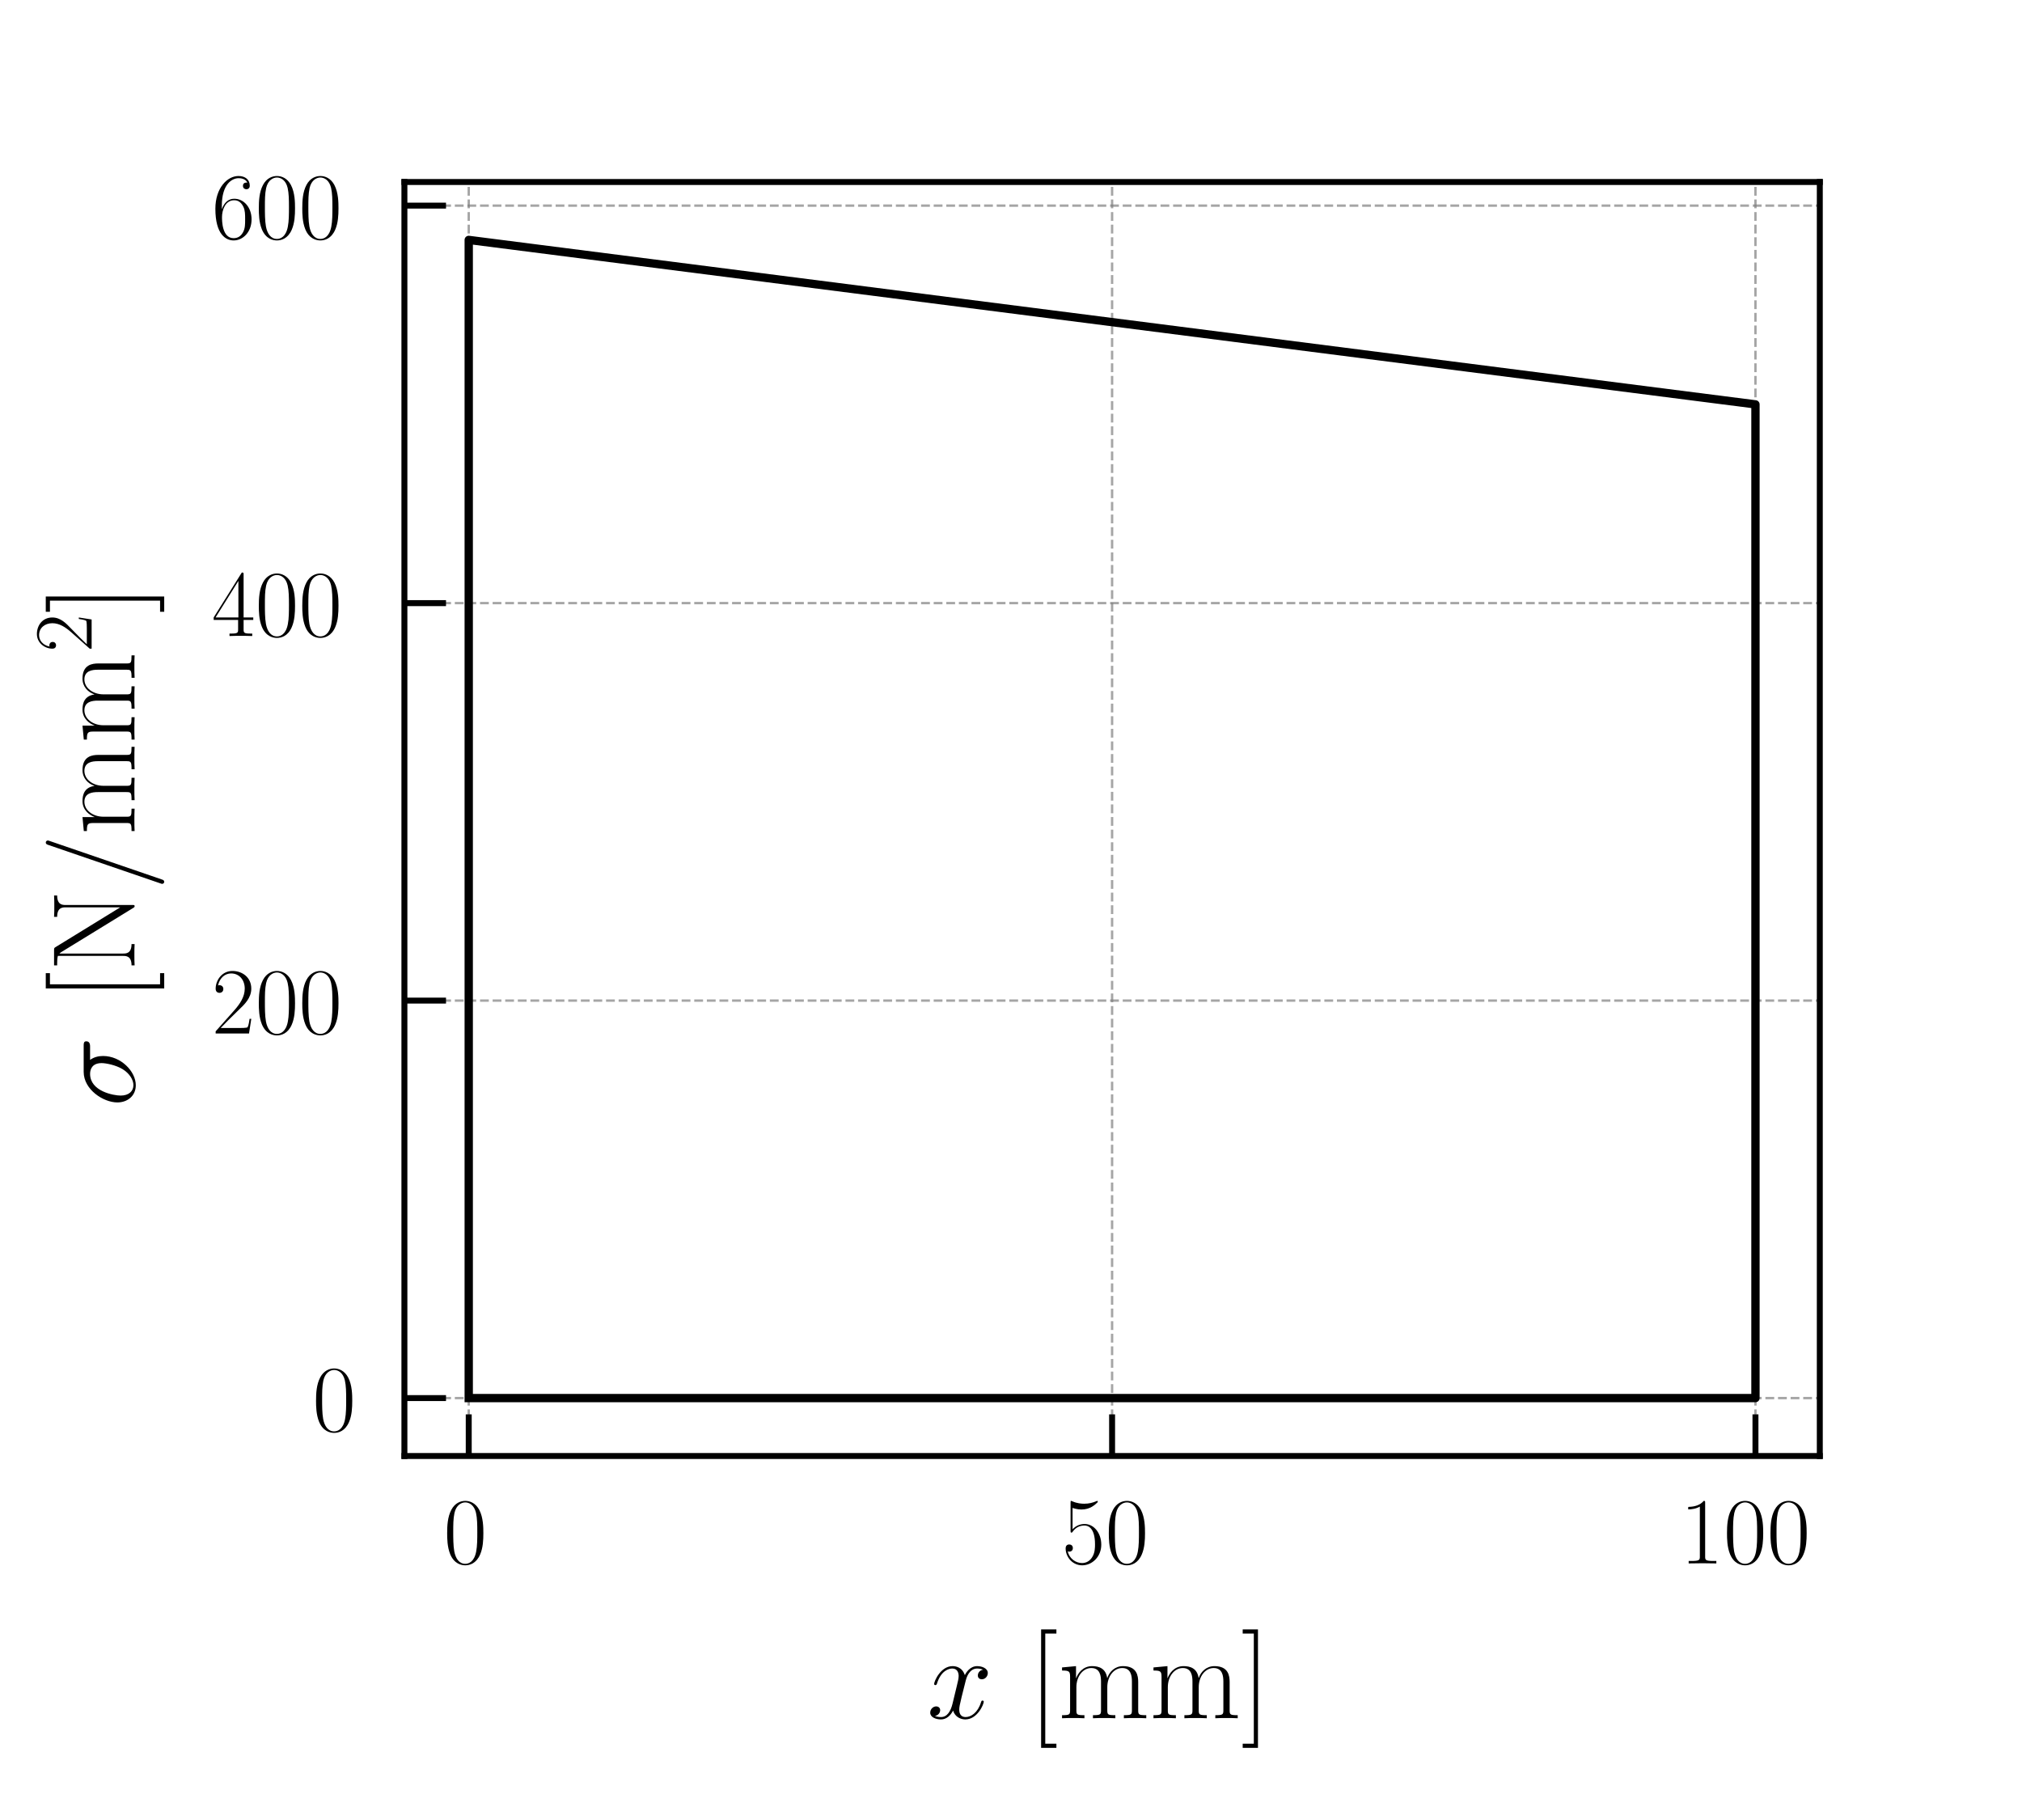
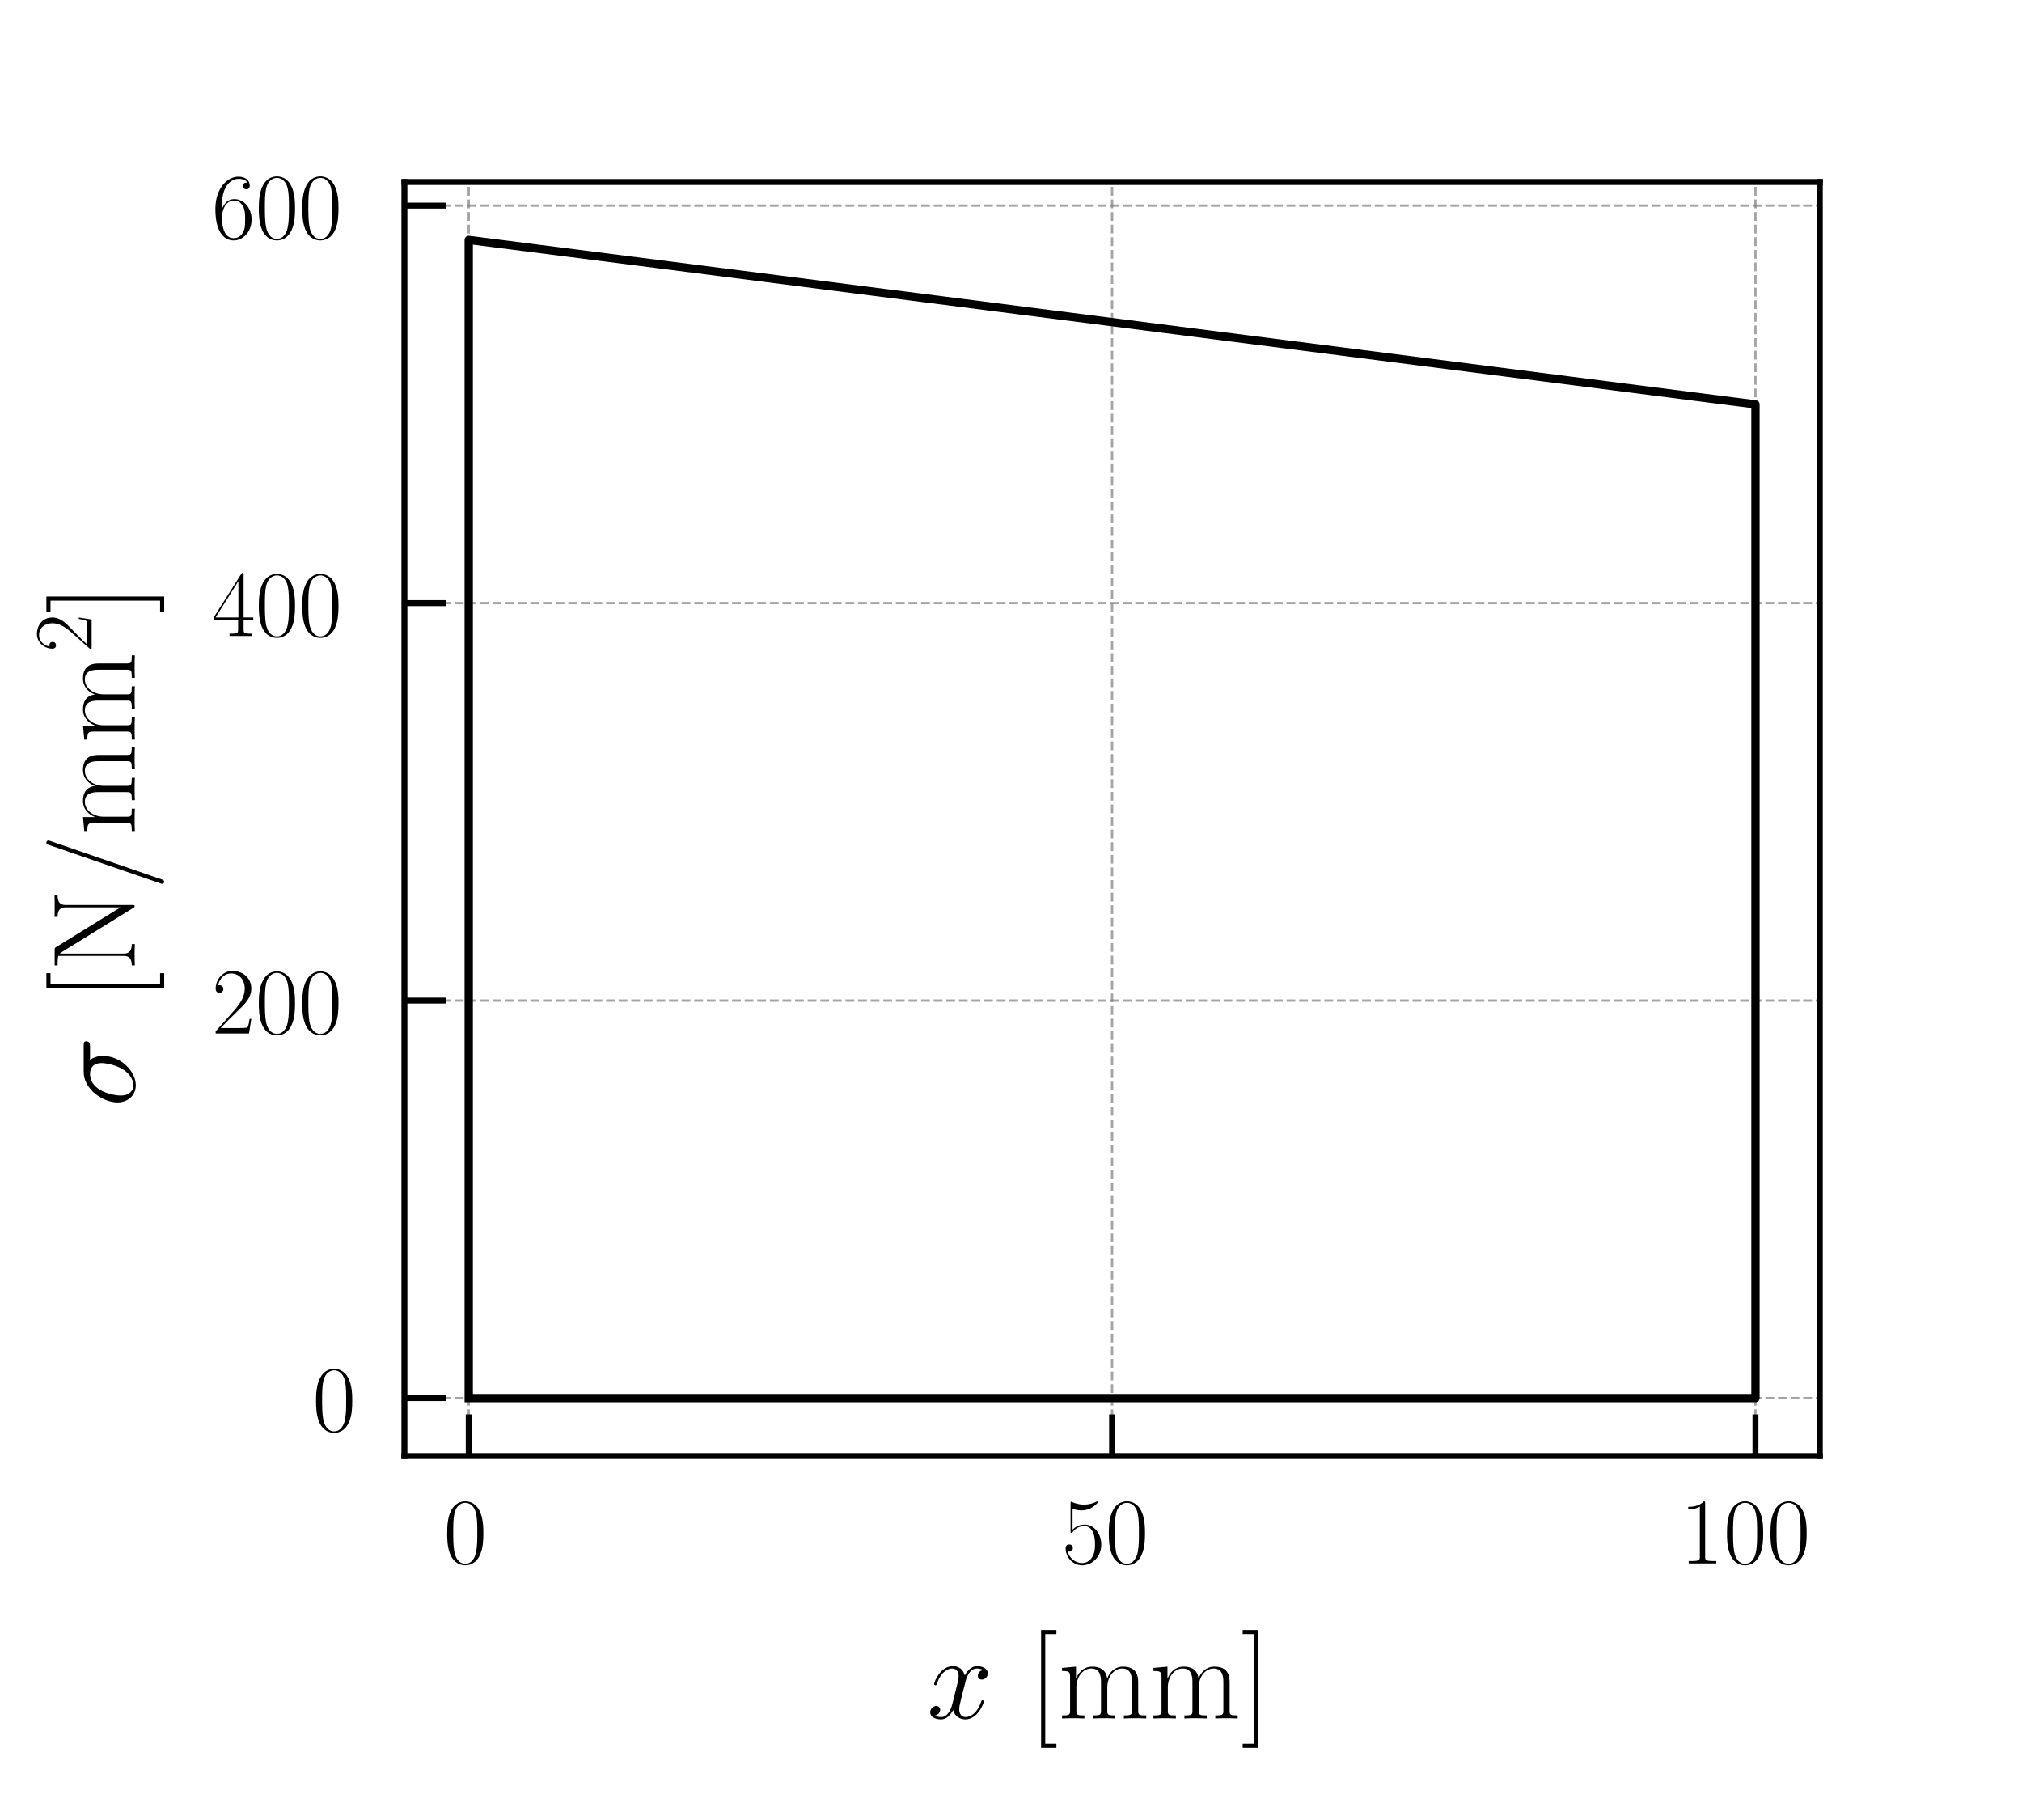
<svg xmlns="http://www.w3.org/2000/svg" xmlns:xlink="http://www.w3.org/1999/xlink" width="170.079pt" height="153.071pt" viewBox="0 0 170.079 153.071" version="1.1">
  <defs>
    <style type="text/css">*{stroke-linejoin: round; stroke-linecap: butt}</style>
  </defs>
  <g id="figure_1">
    <g id="patch_1">
      <path d="M 0 153.071  L 170.079 153.071  L 170.079 0  L 0 0  z " style="fill: #ffffff" />
    </g>
    <g id="axes_1">
      <g id="patch_2">
        <path d="M 34.016 122.457  L 153.071 122.457  L 153.071 15.307  L 34.016 15.307  z " style="fill: #ffffff" />
      </g>
      <g id="matplotlib.axis_1">
        <g id="xtick_1">
          <g id="line2d_1">
-             <path d="M 39.427 122.457  L 39.427 15.307  " clip-path="url(#p6f8889da74)" style="fill: none; stroke-dasharray: 0.74,0.32; stroke-dashoffset: 0; stroke: #808080; stroke-opacity: 0.7; stroke-width: 0.2" />
+             <path d="M 39.427 122.457  L 39.427 15.307  " clip-path="url(#pbac5c461f6)" style="fill: none; stroke-dasharray: 0.74,0.32; stroke-dashoffset: 0; stroke: #808080; stroke-opacity: 0.7; stroke-width: 0.2" />
          </g>
          <g id="line2d_2">
            <defs>
-               <path id="mc117f96285" d="M 0 0  L 0 -3.5  " style="stroke: #000000; stroke-width: 0.5" />
-             </defs>
-             <g>
-               <use xlink:href="#mc117f96285" x="39.427" y="122.457" style="stroke: #000000; stroke-width: 0.5" />
+               <path id="m3197c80f87" d="M 0 0  L 0 -3.5  " style="stroke: #000000; stroke-width: 0.5" />
+             </defs>
+             <g>
+               <use xlink:href="#m3197c80f87" x="39.427" y="122.457" style="stroke: #000000; stroke-width: 0.5" />
            </g>
          </g>
          <g id="text_1">
            <g transform="translate(37.31025 131.4915) scale(0.08 -0.08)">
              <defs>
-                 <path id="CMR17-30" d="M 2688 2038  C 2688 2430 2682 3099 2413 3613  C 2176 4063 1798 4224 1466 4224  C 1158 4224 768 4082 525 3620  C 269 3137 243 2539 243 2038  C 243 1671 250 1112 448 623  C 723 -39 1216 -128 1466 -128  C 1760 -128 2208 -7 2470 604  C 2662 1048 2688 1568 2688 2038  z M 1466 -26  C 1056 -26 813 328 723 816  C 653 1196 653 1749 653 2109  C 653 2604 653 3015 736 3407  C 858 3954 1216 4121 1466 4121  C 1728 4121 2067 3947 2189 3420  C 2272 3054 2278 2623 2278 2109  C 2278 1691 2278 1176 2202 797  C 2067 96 1690 -26 1466 -26  z " transform="scale(0.015625)" />
+                 <path id="CMR17-30" d="M 2688 2025  C 2688 2416 2682 3080 2413 3591  C 2176 4039 1798 4198 1466 4198  C 1158 4198 768 4058 525 3597  C 269 3118 243 2524 243 2025  C 243 1661 250 1106 448 619  C 723 -39 1216 -128 1466 -128  C 1760 -128 2208 -7 2470 600  C 2662 1042 2688 1559 2688 2025  z M 1466 -26  C 1056 -26 813 325 723 812  C 653 1188 653 1738 653 2096  C 653 2588 653 2997 736 3387  C 858 3929 1216 4096 1466 4096  C 1728 4096 2067 3923 2189 3400  C 2272 3036 2278 2607 2278 2096  C 2278 1680 2278 1169 2202 792  C 2067 95 1690 -26 1466 -26  z " transform="scale(0.015625)" />
              </defs>
              <use xlink:href="#CMR17-30" transform="scale(0.996264)" />
            </g>
          </g>
        </g>
        <g id="xtick_2">
          <g id="line2d_3">
-             <path d="M 93.543 122.457  L 93.543 15.307  " clip-path="url(#p6f8889da74)" style="fill: none; stroke-dasharray: 0.74,0.32; stroke-dashoffset: 0; stroke: #808080; stroke-opacity: 0.7; stroke-width: 0.2" />
+             <path d="M 93.543 122.457  L 93.543 15.307  " clip-path="url(#pbac5c461f6)" style="fill: none; stroke-dasharray: 0.74,0.32; stroke-dashoffset: 0; stroke: #808080; stroke-opacity: 0.7; stroke-width: 0.2" />
          </g>
          <g id="line2d_4">
            <g>
-               <use xlink:href="#mc117f96285" x="93.543" y="122.457" style="stroke: #000000; stroke-width: 0.5" />
+               <use xlink:href="#m3197c80f87" x="93.543" y="122.457" style="stroke: #000000; stroke-width: 0.5" />
            </g>
          </g>
          <g id="text_2">
            <g transform="translate(89.30912 131.4915) scale(0.08 -0.08)">
              <defs>
-                 <path id="CMR17-35" d="M 730 3750  C 794 3724 1056 3641 1325 3641  C 1920 3641 2246 3961 2432 4140  C 2432 4191 2432 4224 2394 4224  C 2387 4224 2374 4224 2323 4198  C 2099 4102 1837 4032 1517 4032  C 1325 4032 1037 4055 723 4191  C 653 4224 640 4224 634 4224  C 602 4224 595 4217 595 4090  L 595 2231  C 595 2113 595 2080 659 2080  C 691 2080 704 2093 736 2139  C 941 2435 1222 2560 1542 2560  C 1766 2560 2246 2415 2246 1293  C 2246 1087 2246 716 2054 422  C 1894 159 1645 25 1370 25  C 947 25 518 319 403 812  C 429 806 480 793 506 793  C 589 793 749 838 749 1036  C 749 1209 627 1280 506 1280  C 358 1280 262 1190 262 1011  C 262 454 704 -128 1382 -128  C 2042 -128 2669 441 2669 1267  C 2669 2054 2170 2662 1549 2662  C 1222 2662 947 2540 730 2304  L 730 3750  z " transform="scale(0.015625)" />
+                 <path id="CMR17-35" d="M 730 3692  C 794 3666 1056 3584 1325 3584  C 1920 3584 2246 3911 2432 4100  C 2432 4157 2432 4192 2394 4192  C 2387 4192 2374 4192 2323 4163  C 2099 4058 1837 3973 1517 3973  C 1325 3973 1037 3999 723 4139  C 653 4171 640 4171 634 4171  C 602 4171 595 4164 595 4037  L 595 2203  C 595 2089 595 2057 659 2057  C 691 2057 704 2070 736 2114  C 941 2401 1222 2522 1542 2522  C 1766 2522 2246 2382 2246 1289  C 2246 1085 2246 715 2054 421  C 1894 159 1645 25 1370 25  C 947 25 518 320 403 814  C 429 807 480 795 506 795  C 589 795 749 840 749 1038  C 749 1210 627 1280 506 1280  C 358 1280 262 1190 262 1011  C 262 454 704 -128 1382 -128  C 2042 -128 2669 440 2669 1264  C 2669 2030 2170 2624 1549 2624  C 1222 2624 947 2503 730 2274  L 730 3692  z " transform="scale(0.015625)" />
              </defs>
              <use xlink:href="#CMR17-35" transform="scale(0.996264)" />
              <use xlink:href="#CMR17-30" transform="translate(45.69048 0) scale(0.996264)" />
            </g>
          </g>
        </g>
        <g id="xtick_3">
          <g id="line2d_5">
-             <path d="M 147.659 122.457  L 147.659 15.307  " clip-path="url(#p6f8889da74)" style="fill: none; stroke-dasharray: 0.74,0.32; stroke-dashoffset: 0; stroke: #808080; stroke-opacity: 0.7; stroke-width: 0.2" />
+             <path d="M 147.659 122.457  L 147.659 15.307  " clip-path="url(#pbac5c461f6)" style="fill: none; stroke-dasharray: 0.74,0.32; stroke-dashoffset: 0; stroke: #808080; stroke-opacity: 0.7; stroke-width: 0.2" />
          </g>
          <g id="line2d_6">
            <g>
-               <use xlink:href="#mc117f96285" x="147.659" y="122.457" style="stroke: #000000; stroke-width: 0.5" />
+               <use xlink:href="#m3197c80f87" x="147.659" y="122.457" style="stroke: #000000; stroke-width: 0.5" />
            </g>
          </g>
          <g id="text_3">
            <g transform="translate(141.308 131.4915) scale(0.08 -0.08)">
              <defs>
-                 <path id="CMR17-31" d="M 1702 4083  C 1702 4217 1696 4224 1606 4224  C 1357 3927 979 3833 621 3820  C 602 3820 570 3820 563 3808  C 557 3795 557 3782 557 3648  C 755 3648 1088 3686 1344 3839  L 1344 467  C 1344 243 1331 166 781 166  L 589 166  L 589 0  C 896 6 1216 12 1523 12  C 1830 12 2150 6 2458 0  L 2458 166  L 2266 166  C 1715 166 1702 236 1702 467  L 1702 4083  z " transform="scale(0.015625)" />
+                 <path id="CMR17-31" d="M 1702 4058  C 1702 4192 1696 4192 1606 4192  C 1357 3916 979 3827 621 3827  C 602 3827 570 3827 563 3808  C 557 3795 557 3782 557 3648  C 755 3648 1088 3686 1344 3839  L 1344 461  C 1344 236 1331 160 781 160  L 589 160  L 589 0  C 896 0 1216 0 1523 0  C 1830 0 2150 0 2458 0  L 2458 160  L 2266 160  C 1715 160 1702 230 1702 458  L 1702 4058  z " transform="scale(0.015625)" />
              </defs>
              <use xlink:href="#CMR17-31" transform="scale(0.996264)" />
              <use xlink:href="#CMR17-30" transform="translate(45.69048 0) scale(0.996264)" />
              <use xlink:href="#CMR17-30" transform="translate(91.38095 0) scale(0.996264)" />
            </g>
          </g>
        </g>
        <g id="text_4">
          <g transform="translate(77.96628 144.5132) scale(0.1 -0.1)">
            <defs>
-               <path id="CMMI12-78" d="M 3034 2624  C 2829 2585 2752 2431 2752 2310  C 2752 2156 2874 2105 2963 2105  C 3155 2105 3290 2271 3290 2444  C 3290 2694 2982 2816 2714 2816  C 2323 2816 2106 2451 2048 2329  C 1901 2790 1504 2816 1389 2816  C 736 2816 390 1993 390 1849  C 390 1823 416 1790 461 1790  C 512 1790 525 1829 538 1855  C 755 2572 1184 2687 1370 2687  C 1658 2687 1715 2438 1715 2284  C 1715 2143 1677 1993 1600 1678  L 1382 778  C 1286 390 1101 64 762 64  C 730 64 570 64 435 126  C 666 166 717 358 717 435  C 717 563 621 640 499 640  C 346 640 179 505 179 300  C 179 57 480 -64 755 -64  C 1062 -64 1280 153 1414 415  C 1517 64 1837 -64 2074 -64  C 2726 -64 3072 751 3072 896  C 3072 929 3046 955 3008 955  C 2950 955 2944 922 2925 870  C 2752 300 2381 64 2093 64  C 1869 64 1747 204 1747 467  C 1747 607 1773 712 1875 1146  L 2099 2039  C 2195 2425 2413 2687 2707 2687  C 2720 2687 2899 2687 3034 2624  z " transform="scale(0.015625)" />
-               <path id="CMR17-5b" d="M 1504 -1600  L 1504 -1376  L 902 -1376  L 902 4575  L 1504 4575  L 1504 4800  L 678 4800  L 678 -1600  L 1504 -1600  z " transform="scale(0.015625)" />
-               <path id="CMR17-6d" d="M 4326 1954  C 4326 2276 4269 2816 3507 2816  C 3072 2816 2771 2520 2656 2173  L 2650 2173  C 2573 2700 2195 2816 1837 2816  C 1331 2816 1069 2424 973 2166  L 966 2166  L 966 2816  L 211 2745  L 211 2578  C 589 2578 646 2540 646 2231  L 646 443  C 646 198 621 166 211 166  L 211 0  C 365 12 646 12 813 12  C 979 12 1267 12 1421 0  L 1421 166  C 1011 166 986 192 986 443  L 986 1678  C 986 2269 1344 2713 1792 2713  C 2266 2713 2317 2289 2317 1980  L 2317 443  C 2317 198 2291 166 1882 166  L 1882 0  C 2035 12 2317 12 2483 12  C 2650 12 2938 12 3091 0  L 3091 166  C 2682 166 2656 192 2656 443  L 2656 1678  C 2656 2269 3014 2713 3462 2713  C 3936 2713 3987 2289 3987 1980  L 3987 443  C 3987 198 3962 166 3552 166  L 3552 0  C 3706 12 3987 12 4154 12  C 4320 12 4608 12 4762 0  L 4762 166  C 4352 166 4326 192 4326 443  L 4326 1954  z " transform="scale(0.015625)" />
-               <path id="CMR17-5d" d="M 915 4800  L 90 4800  L 90 4575  L 691 4575  L 691 -1376  L 90 -1376  L 90 -1600  L 915 -1600  L 915 4800  z " transform="scale(0.015625)" />
+               <path id="CMMI12-78" d="M 3034 2606  C 2829 2567 2752 2414 2752 2293  C 2752 2139 2874 2088 2963 2088  C 3155 2088 3290 2254 3290 2427  C 3290 2695 2982 2816 2714 2816  C 2323 2816 2106 2433 2048 2312  C 1901 2816 1504 2816 1389 2816  C 736 2816 390 1980 390 1839  C 390 1814 416 1782 461 1782  C 512 1782 525 1820 538 1846  C 755 2555 1184 2689 1370 2689  C 1658 2689 1715 2420 1715 2267  C 1715 2127 1677 1980 1600 1673  L 1382 798  C 1286 415 1101 64 762 64  C 730 64 570 64 435 147  C 666 192 717 383 717 460  C 717 588 621 664 499 664  C 346 664 179 530 179 326  C 179 57 480 -64 755 -64  C 1062 -64 1280 179 1414 441  C 1517 64 1837 -64 2074 -64  C 2726 -64 3072 773 3072 913  C 3072 945 3046 971 3008 971  C 2950 971 2944 939 2925 888  C 2752 326 2381 64 2093 64  C 1869 64 1747 230 1747 492  C 1747 632 1773 734 1875 1156  L 2099 2024  C 2195 2408 2413 2689 2707 2689  C 2720 2689 2899 2689 3034 2606  z " transform="scale(0.015625)" />
+               <path id="CMR17-5b" d="M 1504 -1600  L 1504 -1377  L 902 -1377  L 902 4544  L 1504 4544  L 1504 4767  L 678 4767  L 678 -1600  L 1504 -1600  z " transform="scale(0.015625)" />
+               <path id="CMR17-6d" d="M 4326 1933  C 4326 2252 4269 2790 3507 2790  C 3072 2790 2771 2496 2656 2151  L 2650 2151  C 2573 2676 2195 2790 1837 2790  C 1331 2790 1069 2400 973 2144  L 966 2144  L 966 2790  L 211 2720  L 211 2554  C 589 2554 646 2515 646 2208  L 646 428  C 646 184 621 153 211 153  L 211 -13  C 365 0 646 0 813 0  C 979 0 1267 0 1421 -13  L 1421 153  C 1011 153 986 178 986 428  L 986 1658  C 986 2247 1344 2688 1792 2688  C 2266 2688 2317 2266 2317 1958  L 2317 428  C 2317 184 2291 153 1882 153  L 1882 -13  C 2035 0 2317 0 2483 0  C 2650 0 2938 0 3091 -13  L 3091 153  C 2682 153 2656 178 2656 428  L 2656 1658  C 2656 2247 3014 2688 3462 2688  C 3936 2688 3987 2266 3987 1958  L 3987 428  C 3987 184 3962 153 3552 153  L 3552 -13  C 3706 0 3987 0 4154 0  C 4320 0 4608 0 4762 -13  L 4762 153  C 4352 153 4326 178 4326 428  L 4326 1933  z " transform="scale(0.015625)" />
+               <path id="CMR17-5d" d="M 915 4767  L 90 4767  L 90 4544  L 691 4544  L 691 -1377  L 90 -1377  L 90 -1600  L 915 -1600  L 915 4767  z " transform="scale(0.015625)" />
            </defs>
            <use xlink:href="#CMMI12-78" transform="scale(0.996264)" />
            <use xlink:href="#CMR17-5b" transform="translate(85.51003 0) scale(0.996264)" />
            <use xlink:href="#CMR17-6d" transform="translate(110.3811 0) scale(0.996264)" />
            <use xlink:href="#CMR17-6d" transform="translate(187.3007 0) scale(0.996264)" />
            <use xlink:href="#CMR17-5d" transform="translate(264.2203 0) scale(0.996264)" />
          </g>
        </g>
      </g>
      <g id="matplotlib.axis_2">
        <g id="ytick_1">
          <g id="line2d_7">
-             <path d="M 34.016 117.586  L 153.071 117.586  " clip-path="url(#p6f8889da74)" style="fill: none; stroke-dasharray: 0.74,0.32; stroke-dashoffset: 0; stroke: #808080; stroke-opacity: 0.7; stroke-width: 0.2" />
+             <path d="M 34.016 117.586  L 153.071 117.586  " clip-path="url(#pbac5c461f6)" style="fill: none; stroke-dasharray: 0.74,0.32; stroke-dashoffset: 0; stroke: #808080; stroke-opacity: 0.7; stroke-width: 0.2" />
          </g>
          <g id="line2d_8">
            <defs>
-               <path id="m3c3d4c6a7d" d="M 0 0  L 3.5 0  " style="stroke: #000000; stroke-width: 0.5" />
-             </defs>
-             <g>
-               <use xlink:href="#m3c3d4c6a7d" x="34.016" y="117.586" style="stroke: #000000; stroke-width: 0.5" />
+               <path id="me948246081" d="M 0 0  L 3.5 0  " style="stroke: #000000; stroke-width: 0.5" />
+             </defs>
+             <g>
+               <use xlink:href="#me948246081" x="34.016" y="117.586" style="stroke: #000000; stroke-width: 0.5" />
            </g>
          </g>
          <g id="text_5">
            <g transform="translate(26.28157 120.3537) scale(0.08 -0.08)">
              <use xlink:href="#CMR17-30" transform="scale(0.996264)" />
            </g>
          </g>
        </g>
        <g id="ytick_2">
          <g id="line2d_9">
-             <path d="M 34.016 84.156  L 153.071 84.156  " clip-path="url(#p6f8889da74)" style="fill: none; stroke-dasharray: 0.74,0.32; stroke-dashoffset: 0; stroke: #808080; stroke-opacity: 0.7; stroke-width: 0.2" />
+             <path d="M 34.016 84.156  L 153.071 84.156  " clip-path="url(#pbac5c461f6)" style="fill: none; stroke-dasharray: 0.74,0.32; stroke-dashoffset: 0; stroke: #808080; stroke-opacity: 0.7; stroke-width: 0.2" />
          </g>
          <g id="line2d_10">
            <g>
-               <use xlink:href="#m3c3d4c6a7d" x="34.016" y="84.156" style="stroke: #000000; stroke-width: 0.5" />
+               <use xlink:href="#me948246081" x="34.016" y="84.156" style="stroke: #000000; stroke-width: 0.5" />
            </g>
          </g>
          <g id="text_6">
            <g transform="translate(17.8132 86.9233) scale(0.08 -0.08)">
              <defs>
-                 <path id="CMR17-32" d="M 2669 990  L 2554 990  C 2490 537 2438 460 2413 422  C 2381 371 1920 371 1830 371  L 602 371  C 832 620 1280 1073 1824 1596  C 2214 1966 2669 2400 2669 3033  C 2669 3788 2067 4224 1395 4224  C 691 4224 262 3603 262 3027  C 262 2777 448 2745 525 2745  C 589 2745 781 2783 781 3007  C 781 3206 614 3264 525 3264  C 486 3264 448 3257 422 3244  C 544 3788 915 4057 1306 4057  C 1862 4057 2227 3616 2227 3033  C 2227 2477 1901 1998 1536 1583  L 262 147  L 262 0  L 2515 0  L 2669 990  z " transform="scale(0.015625)" />
+                 <path id="CMR17-32" d="M 2669 989  L 2554 989  C 2490 536 2438 459 2413 420  C 2381 369 1920 369 1830 369  L 602 369  C 832 619 1280 1072 1824 1597  C 2214 1967 2669 2402 2669 3035  C 2669 3790 2067 4224 1395 4224  C 691 4224 262 3604 262 3030  C 262 2780 448 2748 525 2748  C 589 2748 781 2787 781 3010  C 781 3207 614 3264 525 3264  C 486 3264 448 3258 422 3245  C 544 3790 915 4058 1306 4058  C 1862 4058 2227 3617 2227 3035  C 2227 2479 1901 2000 1536 1584  L 262 146  L 262 0  L 2515 0  L 2669 989  z " transform="scale(0.015625)" />
              </defs>
              <use xlink:href="#CMR17-32" transform="scale(0.996264)" />
              <use xlink:href="#CMR17-30" transform="translate(45.69048 0) scale(0.996264)" />
              <use xlink:href="#CMR17-30" transform="translate(91.38095 0) scale(0.996264)" />
            </g>
          </g>
        </g>
        <g id="ytick_3">
          <g id="line2d_11">
-             <path d="M 34.016 50.726  L 153.071 50.726  " clip-path="url(#p6f8889da74)" style="fill: none; stroke-dasharray: 0.74,0.32; stroke-dashoffset: 0; stroke: #808080; stroke-opacity: 0.7; stroke-width: 0.2" />
+             <path d="M 34.016 50.726  L 153.071 50.726  " clip-path="url(#pbac5c461f6)" style="fill: none; stroke-dasharray: 0.74,0.32; stroke-dashoffset: 0; stroke: #808080; stroke-opacity: 0.7; stroke-width: 0.2" />
          </g>
          <g id="line2d_12">
            <g>
-               <use xlink:href="#m3c3d4c6a7d" x="34.016" y="50.726" style="stroke: #000000; stroke-width: 0.5" />
+               <use xlink:href="#me948246081" x="34.016" y="50.726" style="stroke: #000000; stroke-width: 0.5" />
            </g>
          </g>
          <g id="text_7">
            <g transform="translate(17.8132 53.49295) scale(0.08 -0.08)">
              <defs>
-                 <path id="CMR17-34" d="M 2150 4147  C 2150 4281 2144 4288 2029 4288  L 128 1254  L 128 1088  L 1779 1088  L 1779 460  C 1779 230 1766 166 1318 166  L 1197 166  L 1197 0  C 1402 12 1747 12 1965 12  C 2182 12 2528 12 2733 0  L 2733 166  L 2611 166  C 2163 166 2150 230 2150 460  L 2150 1088  L 2803 1088  L 2803 1254  L 2150 1254  L 2150 4147  z M 1798 3723  L 1798 1254  L 256 1254  L 1798 3723  z " transform="scale(0.015625)" />
+                 <path id="CMR17-34" d="M 2150 4122  C 2150 4256 2144 4256 2029 4256  L 128 1254  L 128 1088  L 1779 1088  L 1779 457  C 1779 224 1766 160 1318 160  L 1197 160  L 1197 0  C 1402 0 1747 0 1965 0  C 2182 0 2528 0 2733 0  L 2733 160  L 2611 160  C 2163 160 2150 224 2150 457  L 2150 1088  L 2803 1088  L 2803 1254  L 2150 1254  L 2150 4122  z M 1798 3703  L 1798 1254  L 256 1254  L 1798 3703  z " transform="scale(0.015625)" />
              </defs>
              <use xlink:href="#CMR17-34" transform="scale(0.996264)" />
              <use xlink:href="#CMR17-30" transform="translate(45.69048 0) scale(0.996264)" />
              <use xlink:href="#CMR17-30" transform="translate(91.38095 0) scale(0.996264)" />
            </g>
          </g>
        </g>
        <g id="ytick_4">
          <g id="line2d_13">
-             <path d="M 34.016 17.295  L 153.071 17.295  " clip-path="url(#p6f8889da74)" style="fill: none; stroke-dasharray: 0.74,0.32; stroke-dashoffset: 0; stroke: #808080; stroke-opacity: 0.7; stroke-width: 0.2" />
+             <path d="M 34.016 17.295  L 153.071 17.295  " clip-path="url(#pbac5c461f6)" style="fill: none; stroke-dasharray: 0.74,0.32; stroke-dashoffset: 0; stroke: #808080; stroke-opacity: 0.7; stroke-width: 0.2" />
          </g>
          <g id="line2d_14">
            <g>
-               <use xlink:href="#m3c3d4c6a7d" x="34.016" y="17.295" style="stroke: #000000; stroke-width: 0.5" />
+               <use xlink:href="#me948246081" x="34.016" y="17.295" style="stroke: #000000; stroke-width: 0.5" />
            </g>
          </g>
          <g id="text_8">
            <g transform="translate(17.8132 20.0626) scale(0.08 -0.08)">
              <defs>
-                 <path id="CMR17-36" d="M 678 2198  C 678 3712 1395 4076 1811 4076  C 1946 4076 2272 4049 2400 3782  C 2298 3782 2106 3782 2106 3558  C 2106 3385 2246 3328 2336 3328  C 2394 3328 2566 3353 2566 3571  C 2566 3987 2246 4224 1805 4224  C 1043 4224 243 3411 243 2011  C 243 257 966 -128 1478 -128  C 2099 -128 2688 431 2688 1295  C 2688 2101 2170 2688 1517 2688  C 1126 2688 838 2430 678 1979  L 678 2198  z M 1478 25  C 691 25 691 1212 691 1450  C 691 1914 909 2585 1504 2585  C 1613 2585 1926 2585 2138 2140  C 2253 1889 2253 1624 2253 1302  C 2253 954 2253 696 2118 438  C 1978 173 1773 25 1478 25  z " transform="scale(0.015625)" />
+                 <path id="CMR17-36" d="M 678 2176  C 678 3690 1395 4032 1811 4032  C 1946 4032 2272 4009 2400 3776  C 2298 3776 2106 3776 2106 3553  C 2106 3381 2246 3323 2336 3323  C 2394 3323 2566 3348 2566 3560  C 2566 3954 2246 4179 1805 4179  C 1043 4179 243 3390 243 1984  C 243 253 966 -128 1478 -128  C 2099 -128 2688 427 2688 1283  C 2688 2081 2170 2662 1517 2662  C 1126 2662 838 2407 678 1960  L 678 2176  z M 1478 25  C 691 25 691 1200 691 1436  C 691 1896 909 2560 1504 2560  C 1613 2560 1926 2560 2138 2120  C 2253 1870 2253 1609 2253 1289  C 2253 944 2253 690 2118 434  C 1978 171 1773 25 1478 25  z " transform="scale(0.015625)" />
              </defs>
              <use xlink:href="#CMR17-36" transform="scale(0.996264)" />
              <use xlink:href="#CMR17-30" transform="translate(45.69048 0) scale(0.996264)" />
              <use xlink:href="#CMR17-30" transform="translate(91.38095 0) scale(0.996264)" />
            </g>
          </g>
        </g>
        <g id="text_9">
          <g transform="translate(11.32254 93.09842) rotate(-90) scale(0.1 -0.1)">
            <defs>
-               <path id="CMMI12-1b" d="M 3251 2406  C 3334 2406 3546 2406 3546 2611  C 3546 2752 3424 2752 3309 2752  L 1894 2752  C 934 2752 243 1685 243 932  C 243 389 595 -64 1171 -64  C 1926 -64 2752 746 2752 1704  C 2752 1953 2694 2195 2541 2406  L 3251 2406  z M 1178 64  C 851 64 614 312 614 753  C 614 1136 845 2406 1786 2406  C 2061 2406 2368 2272 2368 1780  C 2368 1557 2266 1021 2042 651  C 1811 274 1466 64 1178 64  z " transform="scale(0.015625)" />
-               <path id="CMR17-4e" d="M 1312 4275  C 1267 4345 1261 4352 1139 4352  L 326 4352  L 326 4185  L 448 4185  C 704 4185 819 4153 838 4147  L 838 624  C 838 465 838 166 326 166  L 326 0  C 474 12 742 12 902 12  C 1062 12 1331 12 1478 0  L 1478 166  C 966 166 966 465 966 624  L 966 4057  C 1011 4019 1011 4007 1056 3943  L 3430 76  C 3475 0 3494 0 3526 0  C 3590 0 3590 19 3590 140  L 3590 3726  C 3590 3885 3590 4185 4102 4185  L 4102 4352  C 3955 4339 3686 4339 3526 4339  C 3366 4339 3098 4339 2950 4352  L 2950 4185  C 3462 4185 3462 3885 3462 3726  L 3462 777  L 1312 4275  z " transform="scale(0.015625)" />
-               <path id="CMR17-2f" d="M 2605 4575  C 2637 4658 2637 4671 2637 4684  C 2637 4761 2579 4800 2528 4800  C 2451 4800 2426 4748 2400 4671  L 326 -1376  C 294 -1460 294 -1472 294 -1485  C 294 -1562 352 -1600 403 -1600  C 480 -1600 506 -1549 531 -1472  L 2605 4575  z " transform="scale(0.015625)" />
+               <path id="CMMI12-1b" d="M 3251 2408  C 3334 2408 3546 2408 3546 2612  C 3546 2752 3424 2752 3309 2752  L 1894 2752  C 934 2752 243 1686 243 932  C 243 390 595 -64 1171 -64  C 1926 -64 2752 747 2752 1705  C 2752 1954 2694 2196 2541 2408  L 3251 2408  z M 1178 64  C 851 64 614 313 614 754  C 614 1137 845 2408 1786 2408  C 2061 2408 2368 2274 2368 1781  C 2368 1558 2266 1021 2042 652  C 1811 275 1466 64 1178 64  z " transform="scale(0.015625)" />
+               <path id="CMR17-4e" d="M 1312 4250  C 1267 4320 1261 4320 1139 4320  L 326 4320  L 326 4160  L 448 4160  C 704 4160 819 4129 838 4122  L 838 610  C 838 451 838 153 326 153  L 326 -13  C 474 0 742 0 902 0  C 1062 0 1331 0 1478 -13  L 1478 153  C 966 153 966 451 966 610  L 966 4033  C 1011 3995 1011 3982 1056 3919  L 3430 76  C 3475 0 3494 0 3526 0  C 3590 0 3590 19 3590 139  L 3590 3705  C 3590 3863 3590 4160 4102 4160  L 4102 4326  C 3955 4320 3686 4320 3526 4320  C 3366 4320 3098 4320 2950 4326  L 2950 4160  C 3462 4160 3462 3862 3462 3703  L 3462 763  L 1312 4250  z " transform="scale(0.015625)" />
+               <path id="CMR17-2f" d="M 2605 4545  C 2637 4627 2637 4640 2637 4653  C 2637 4729 2579 4768 2528 4768  C 2451 4768 2426 4717 2400 4640  L 326 -1377  C 294 -1460 294 -1473 294 -1486  C 294 -1562 352 -1600 403 -1600  C 480 -1600 506 -1549 531 -1473  L 2605 4545  z " transform="scale(0.015625)" />
            </defs>
            <use xlink:href="#CMMI12-1b" transform="scale(0.996264)" />
            <use xlink:href="#CMR17-5b" transform="translate(89.09602 0) scale(0.996264)" />
            <use xlink:href="#CMR17-4e" transform="translate(113.9671 0) scale(0.996264)" />
            <use xlink:href="#CMR17-2f" transform="translate(183.0395 0) scale(0.996264)" />
            <use xlink:href="#CMR17-6d" transform="translate(228.73 0) scale(0.996264)" />
            <use xlink:href="#CMR17-6d" transform="translate(305.6496 0) scale(0.996264)" />
            <use xlink:href="#CMR17-32" transform="translate(382.5692 36.15364) scale(0.697382)" />
            <use xlink:href="#CMR17-5d" transform="translate(415.0505 0) scale(0.996264)" />
          </g>
        </g>
      </g>
      <g id="line2d_15">
-         <path d="M 39.427 117.586  L 147.659 117.586  L 147.659 34.01  L 39.427 20.178  L 39.427 117.586  " clip-path="url(#p6f8889da74)" style="fill: none; stroke: #000000; stroke-width: 0.7; stroke-linecap: square" />
+         <path d="M 39.427 117.586  L 147.659 117.586  L 147.659 34.01  L 39.427 20.178  L 39.427 117.586  " clip-path="url(#pbac5c461f6)" style="fill: none; stroke: #000000; stroke-width: 0.7; stroke-linecap: square" />
      </g>
      <g id="patch_3">
        <path d="M 34.016 122.457  L 34.016 15.307  " style="fill: none; stroke: #000000; stroke-width: 0.5; stroke-linejoin: miter; stroke-linecap: square" />
      </g>
      <g id="patch_4">
        <path d="M 153.071 122.457  L 153.071 15.307  " style="fill: none; stroke: #000000; stroke-width: 0.5; stroke-linejoin: miter; stroke-linecap: square" />
      </g>
      <g id="patch_5">
        <path d="M 34.016 122.457  L 153.071 122.457  " style="fill: none; stroke: #000000; stroke-width: 0.5; stroke-linejoin: miter; stroke-linecap: square" />
      </g>
      <g id="patch_6">
        <path d="M 34.016 15.307  L 153.071 15.307  " style="fill: none; stroke: #000000; stroke-width: 0.5; stroke-linejoin: miter; stroke-linecap: square" />
      </g>
    </g>
  </g>
  <defs>
-     <clipPath id="p6f8889da74">
+     <clipPath id="pbac5c461f6">
      <rect x="34.016" y="15.307" width="119.055" height="107.15" />
    </clipPath>
  </defs>
</svg>
